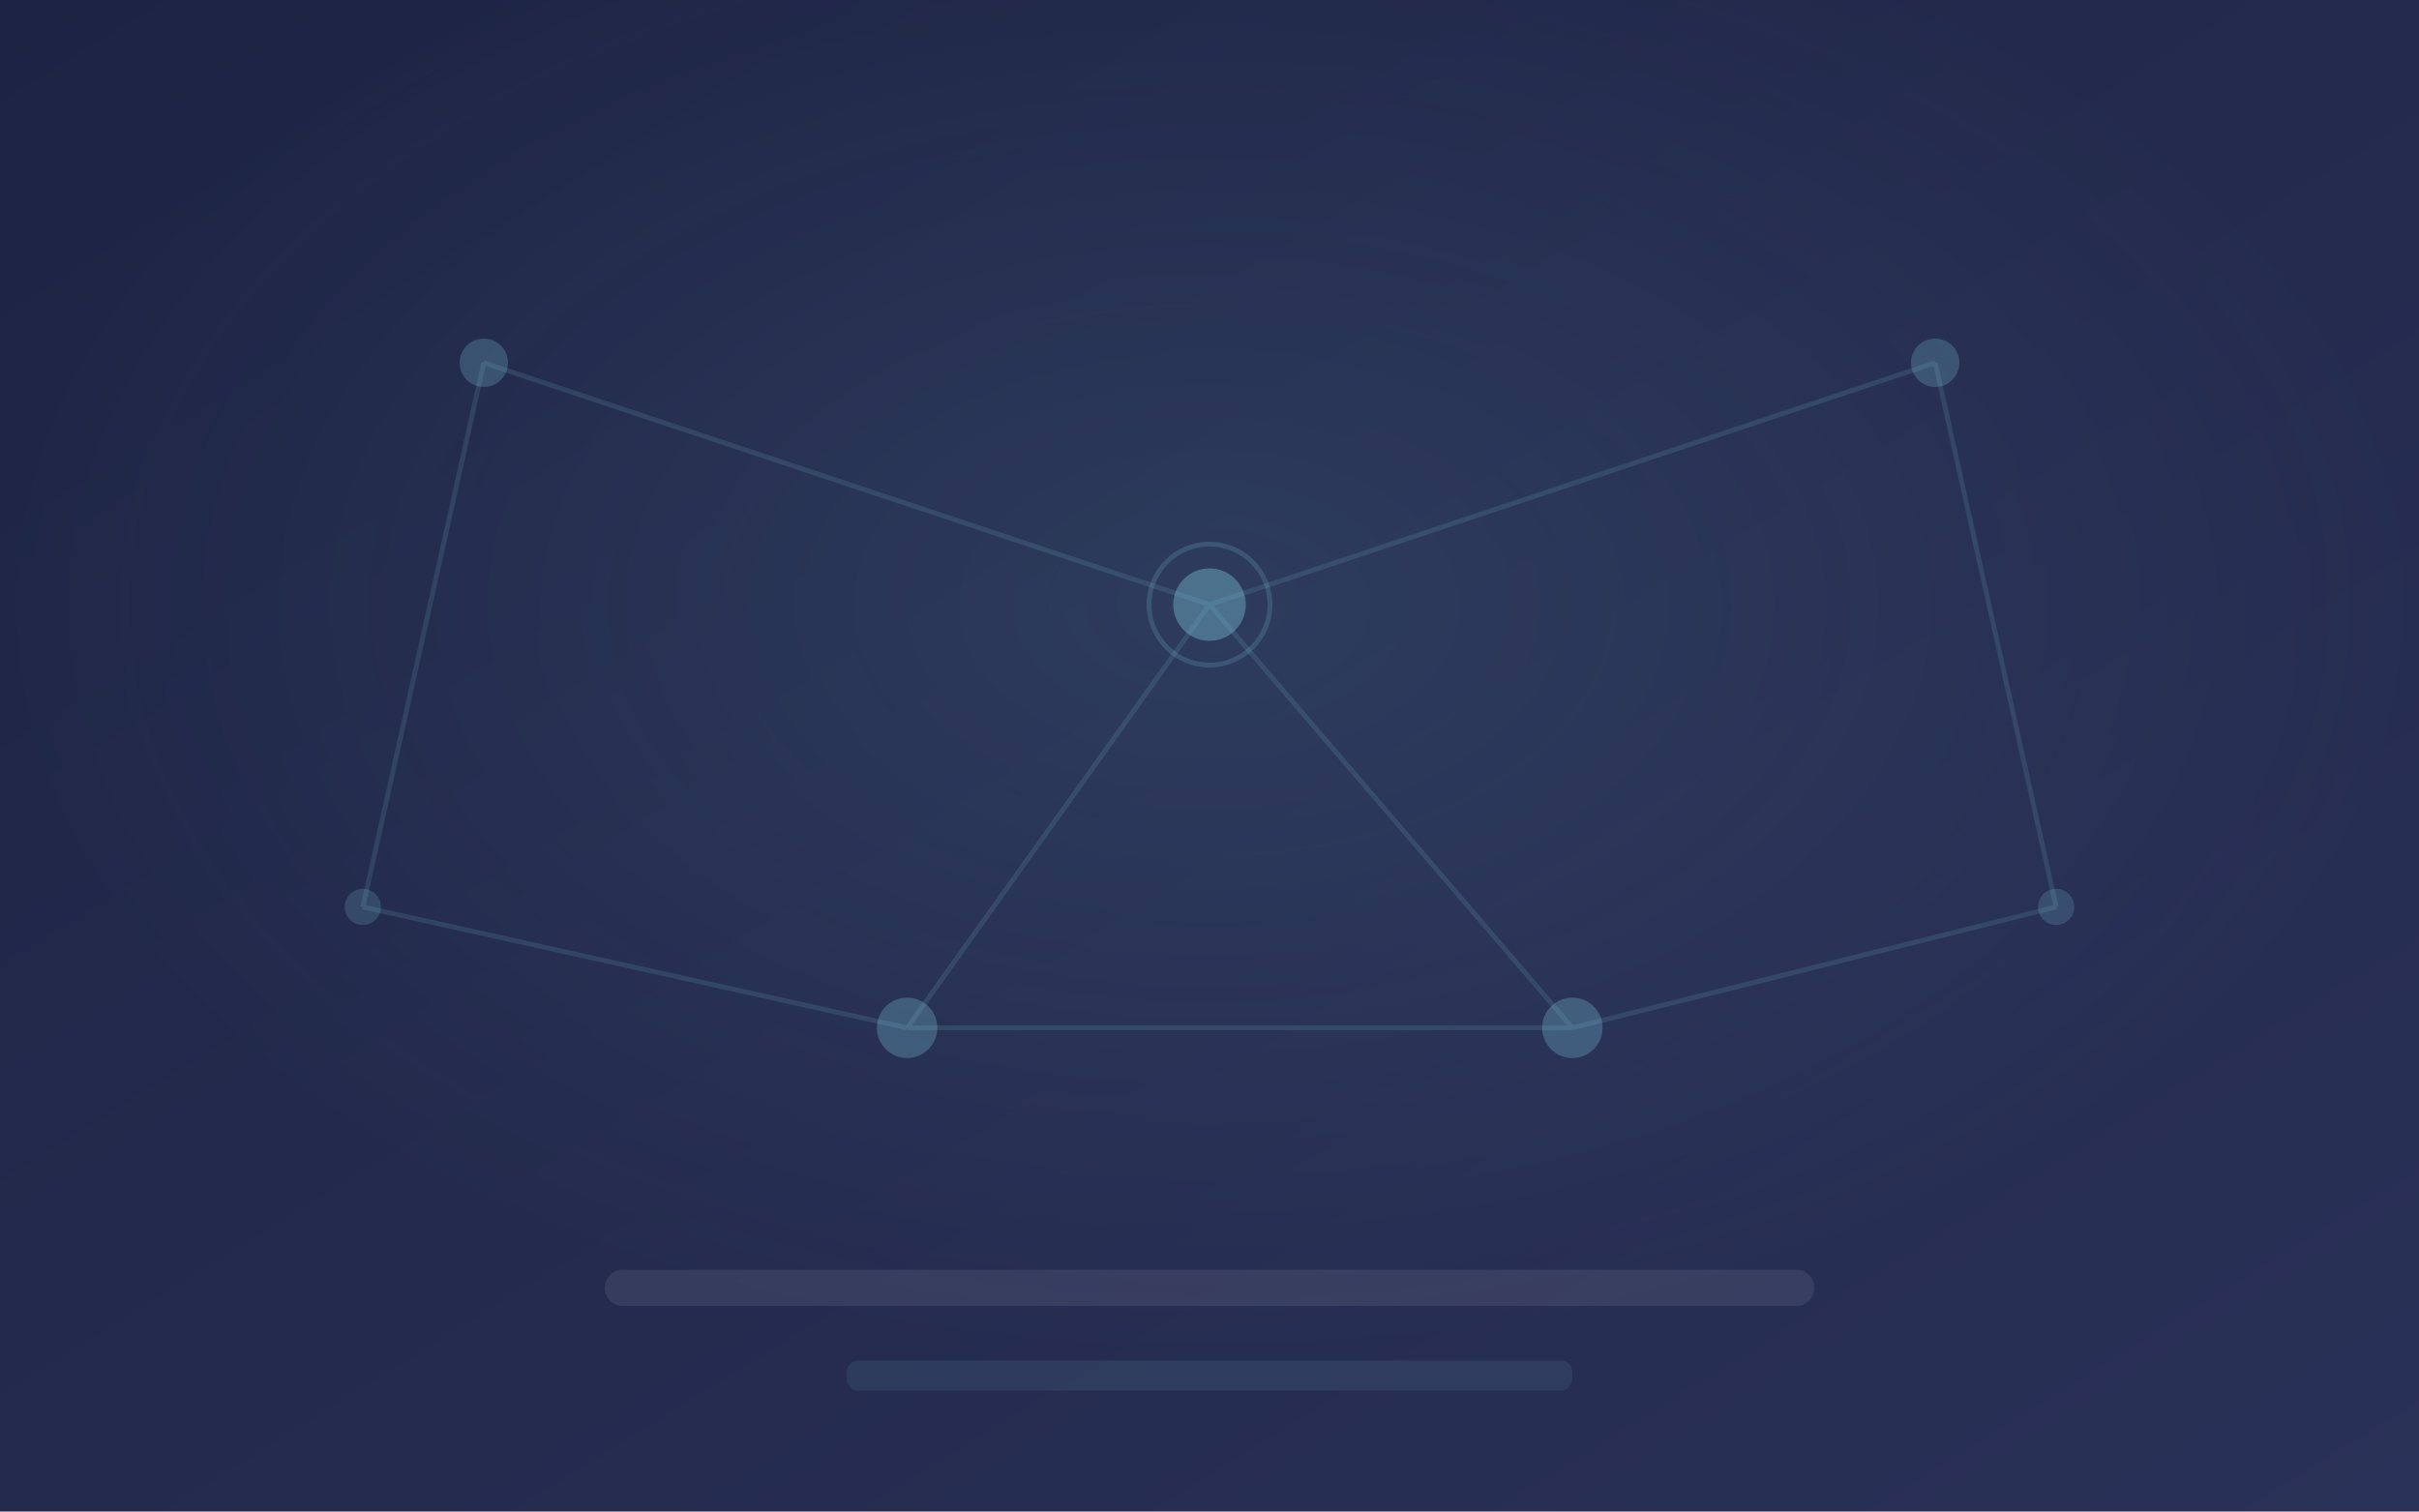
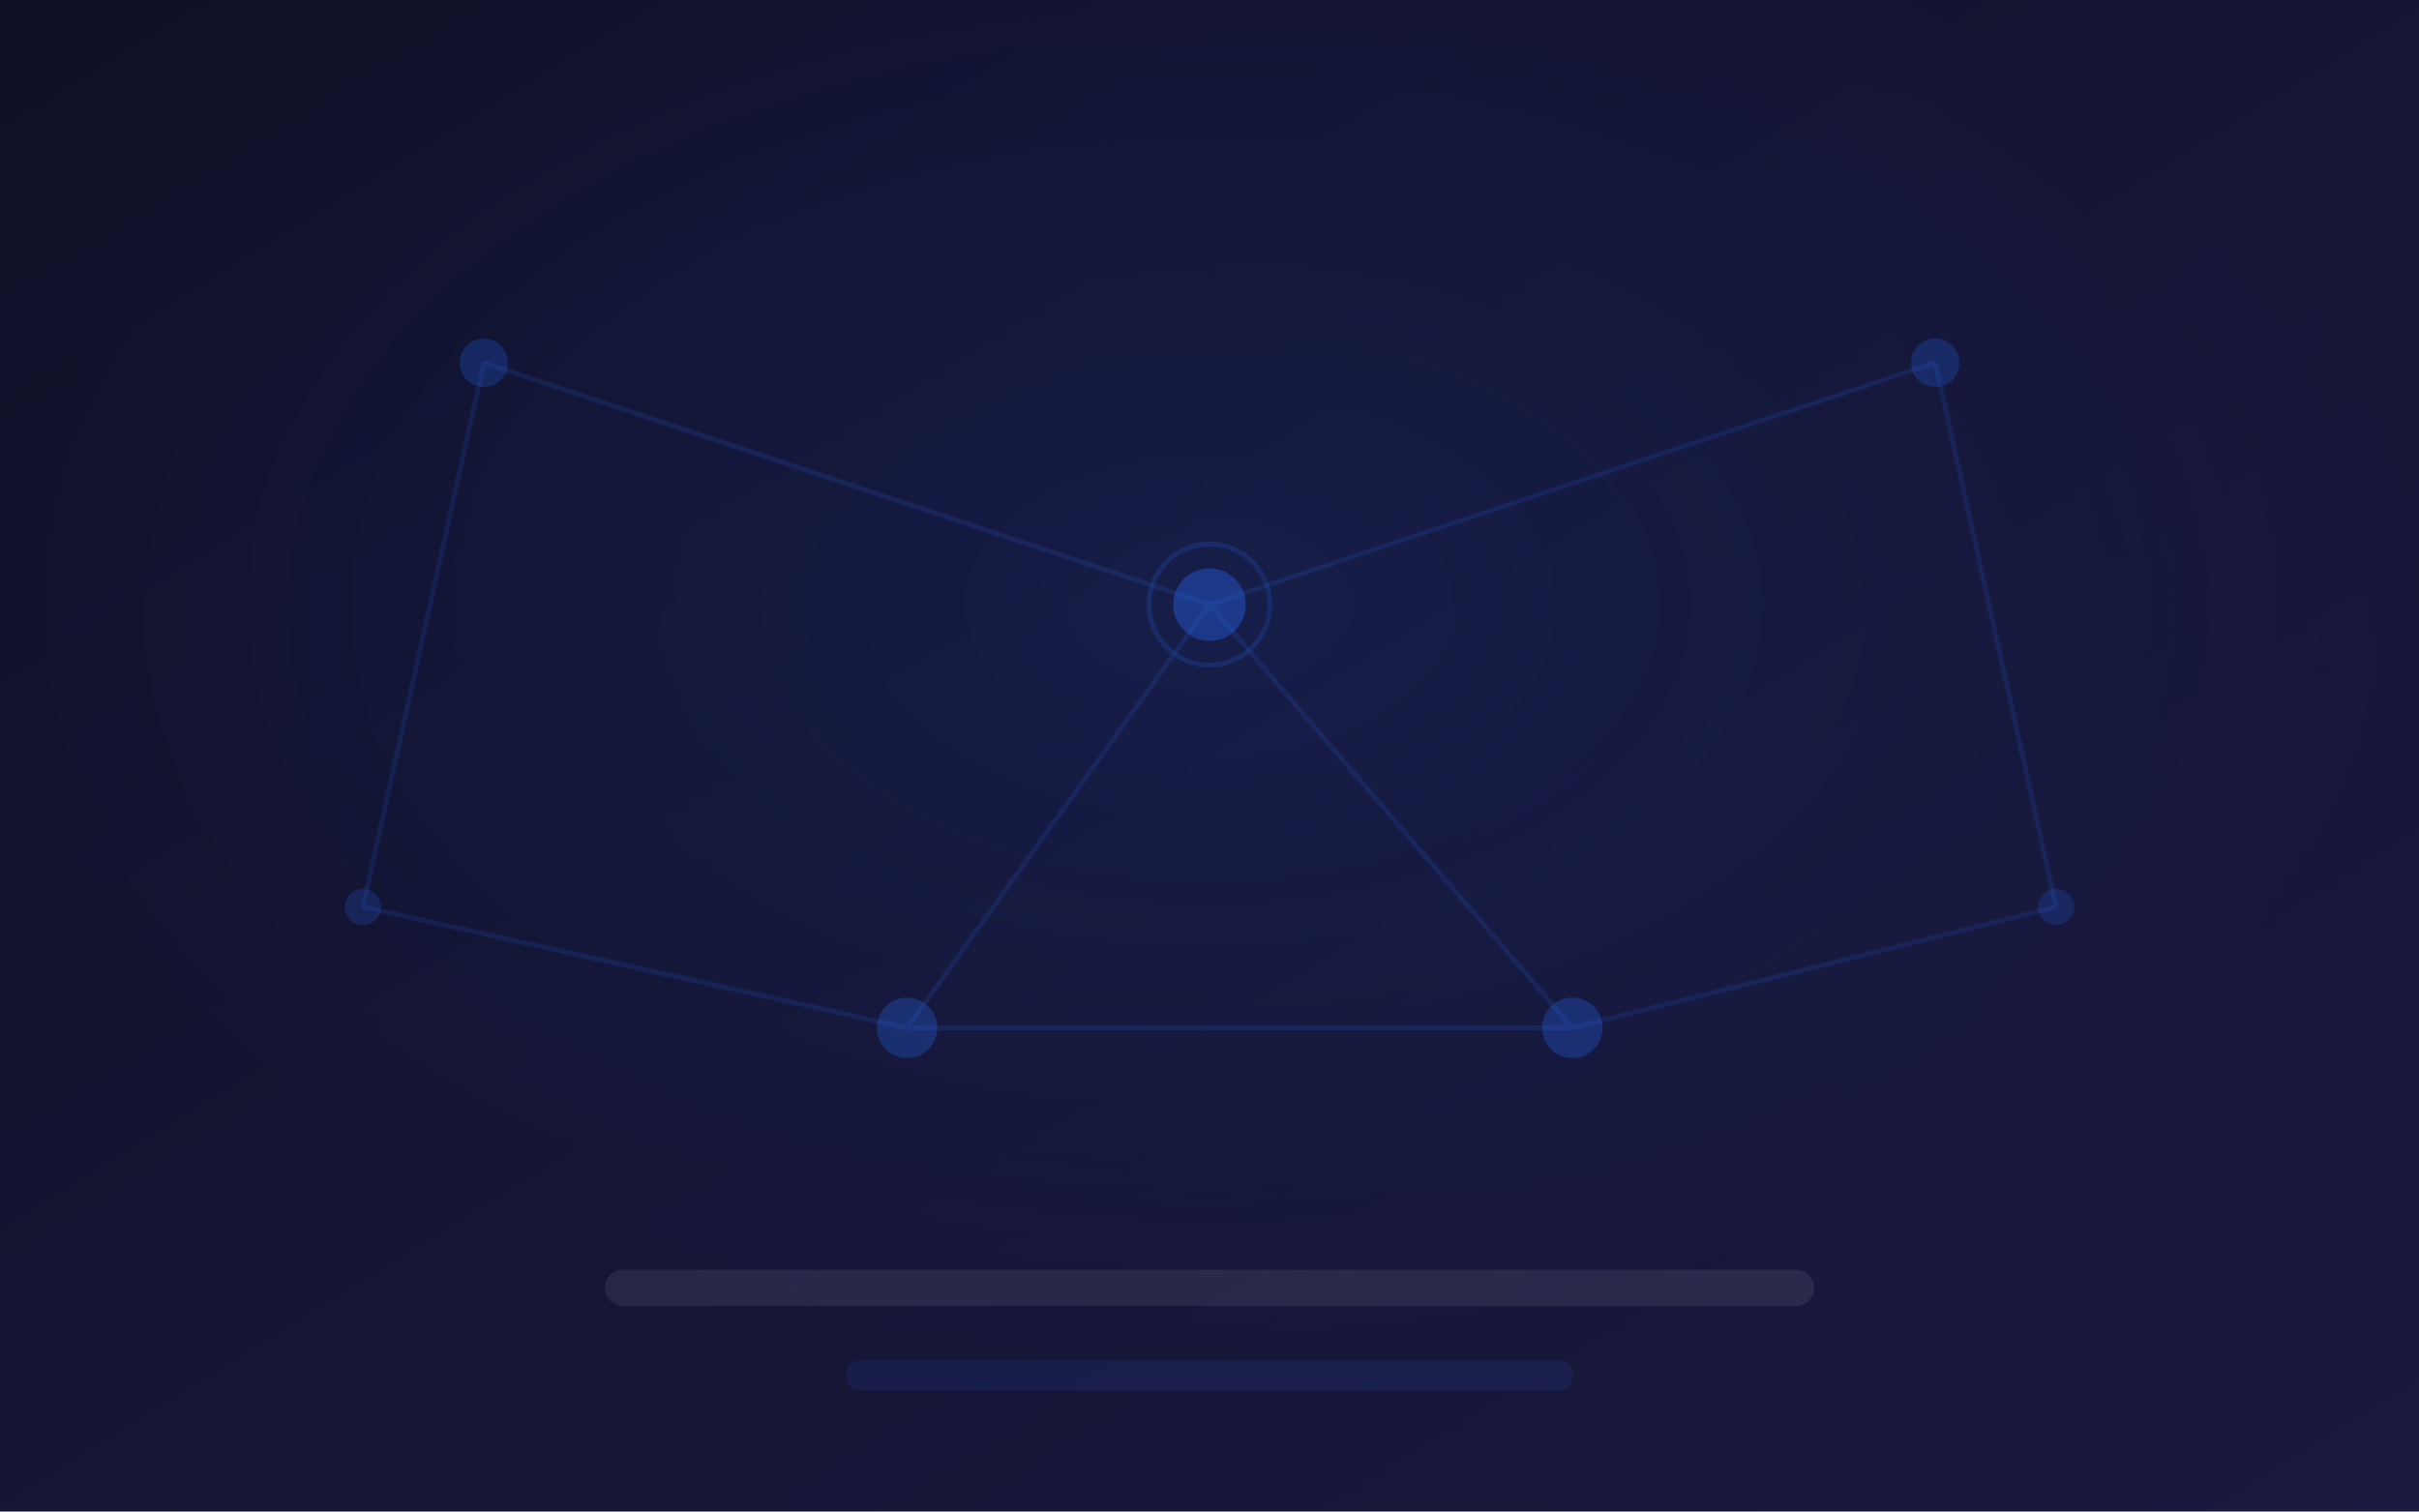
<svg xmlns="http://www.w3.org/2000/svg" viewBox="0 0 400 250">
  <defs>
    <linearGradient id="rbg" x1="0%" y1="0%" x2="100%" y2="100%">
-       <stop offset="0%" style="stop-color:#1D2343" />
-       <stop offset="100%" style="stop-color:#2a3158" />
+       <stop offset="0%" style="stop-color:#0f0f27" />
+       <stop offset="100%" style="stop-color:#1a1a40" />
    </linearGradient>
    <radialGradient id="rglow" cx="50%" cy="40%" r="50%">
-       <stop offset="0%" style="stop-color:#78C2D7;stop-opacity:0.12" />
-       <stop offset="100%" style="stop-color:#78C2D7;stop-opacity:0" />
+       <stop offset="0%" style="stop-color:#2563EB;stop-opacity:0.12" />
+       <stop offset="100%" style="stop-color:#2563EB;stop-opacity:0" />
    </radialGradient>
  </defs>
  <rect width="400" height="250" fill="url(#rbg)" />
  <rect width="400" height="250" fill="url(#rglow)" />
-   <g stroke="#78C2D7" stroke-width="0.8" opacity="0.15" fill="none">
+   <g stroke="#2563EB" stroke-width="0.8" opacity="0.15" fill="none">
    <line x1="80" y1="60" x2="200" y2="100" />
    <line x1="200" y1="100" x2="320" y2="60" />
    <line x1="200" y1="100" x2="150" y2="170" />
    <line x1="200" y1="100" x2="260" y2="170" />
    <line x1="150" y1="170" x2="260" y2="170" />
    <line x1="80" y1="60" x2="60" y2="150" />
    <line x1="320" y1="60" x2="340" y2="150" />
    <line x1="60" y1="150" x2="150" y2="170" />
    <line x1="340" y1="150" x2="260" y2="170" />
  </g>
-   <g fill="#78C2D7">
+   <g fill="#2563EB">
    <circle cx="200" cy="100" r="6" opacity="0.4" />
    <circle cx="80" cy="60" r="4" opacity="0.25" />
    <circle cx="320" cy="60" r="4" opacity="0.25" />
    <circle cx="150" cy="170" r="5" opacity="0.3" />
    <circle cx="260" cy="170" r="5" opacity="0.3" />
    <circle cx="60" cy="150" r="3" opacity="0.2" />
    <circle cx="340" cy="150" r="3" opacity="0.2" />
  </g>
-   <circle cx="200" cy="100" r="10" fill="none" stroke="#78C2D7" stroke-width="0.8" opacity="0.2" />
+   <circle cx="200" cy="100" r="10" fill="none" stroke="#2563EB" stroke-width="0.8" opacity="0.2" />
  <rect x="100" y="210" width="200" height="6" rx="3" fill="#FFFFFF" opacity="0.08" />
-   <rect x="140" y="225" width="120" height="5" rx="2" fill="#78C2D7" opacity="0.1" />
+   <rect x="140" y="225" width="120" height="5" rx="2" fill="#2563EB" opacity="0.1" />
</svg>
